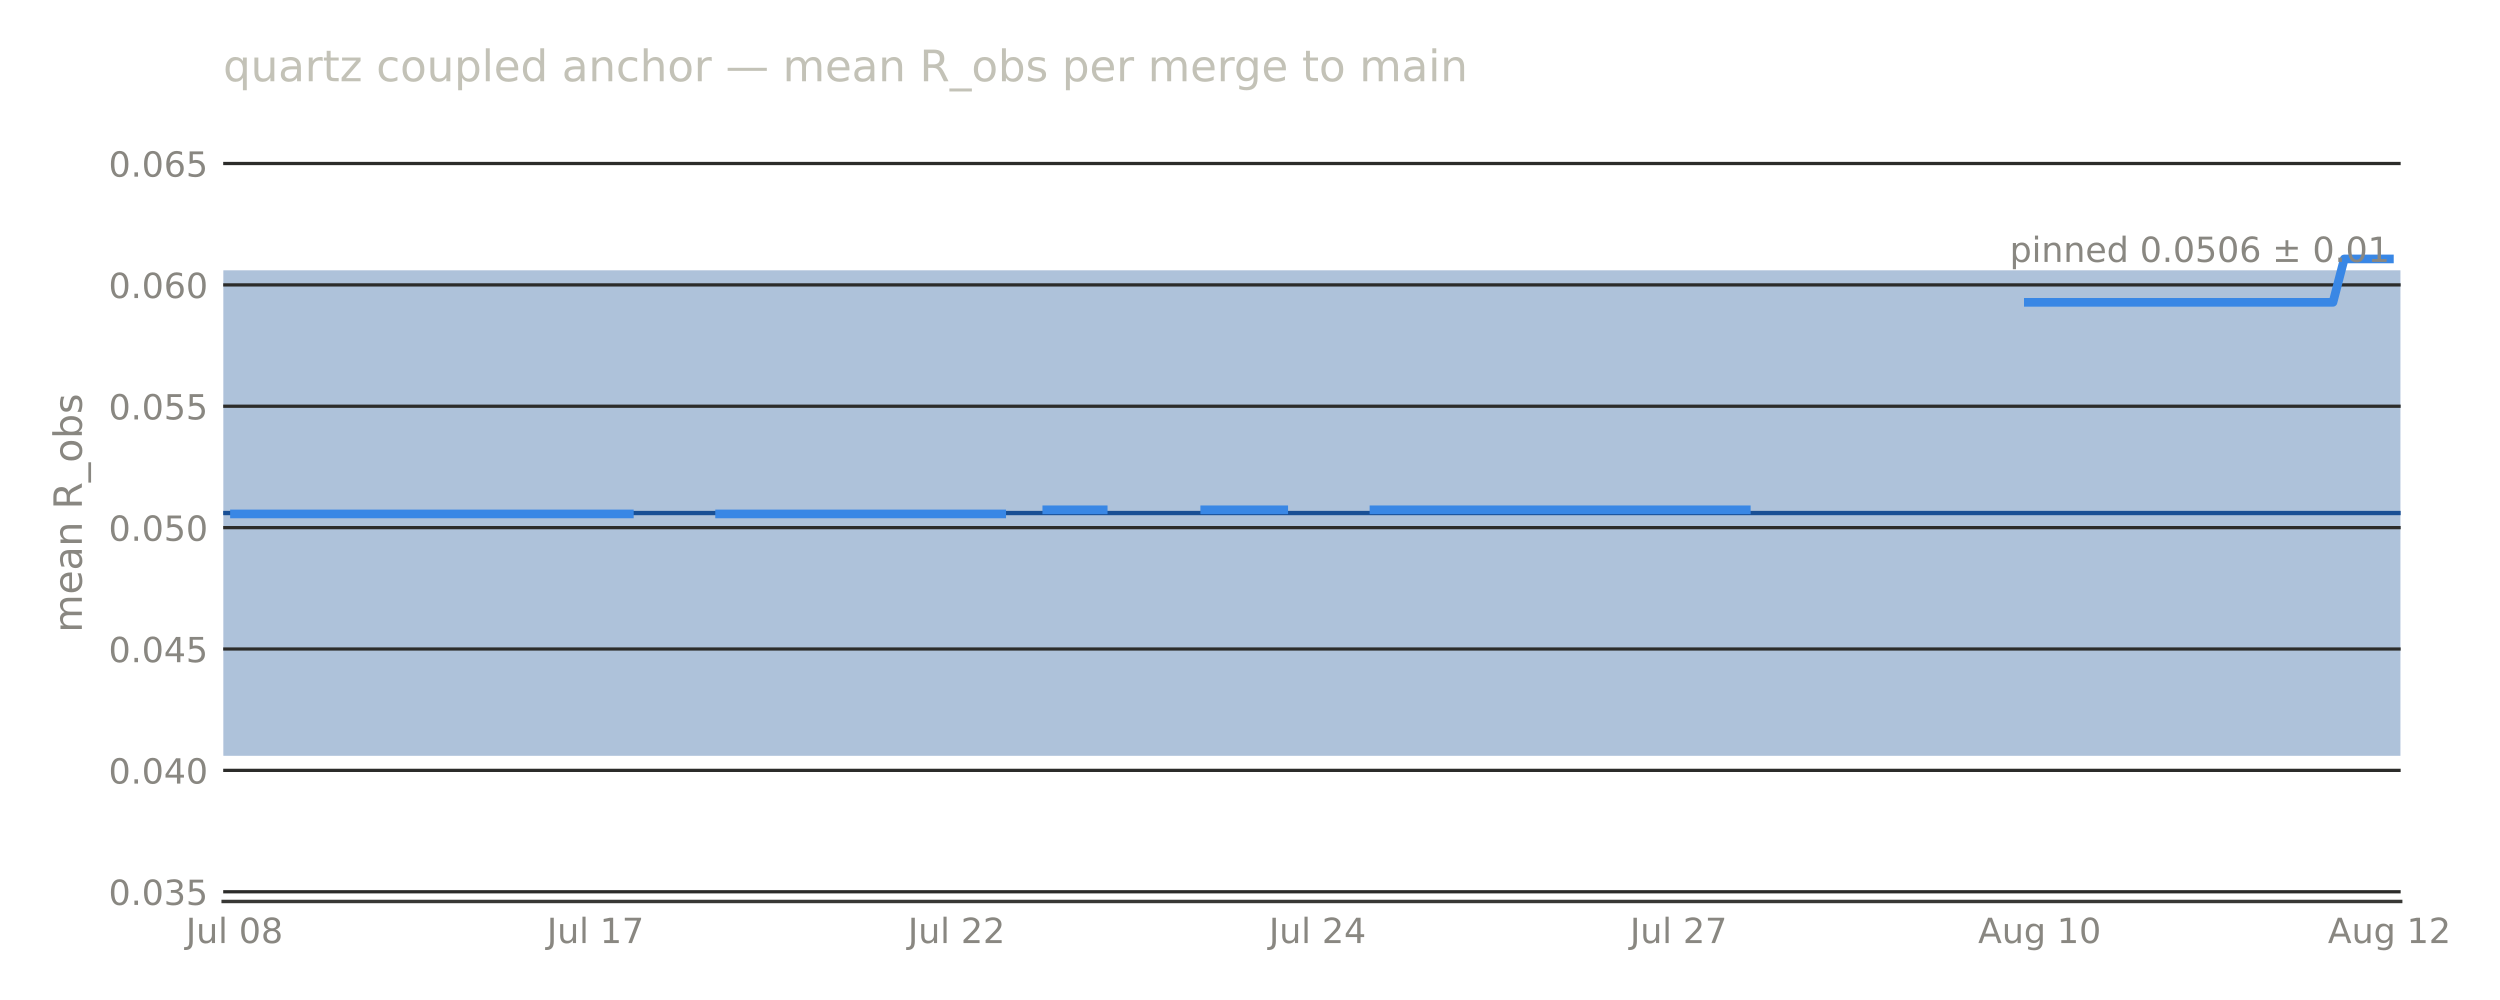
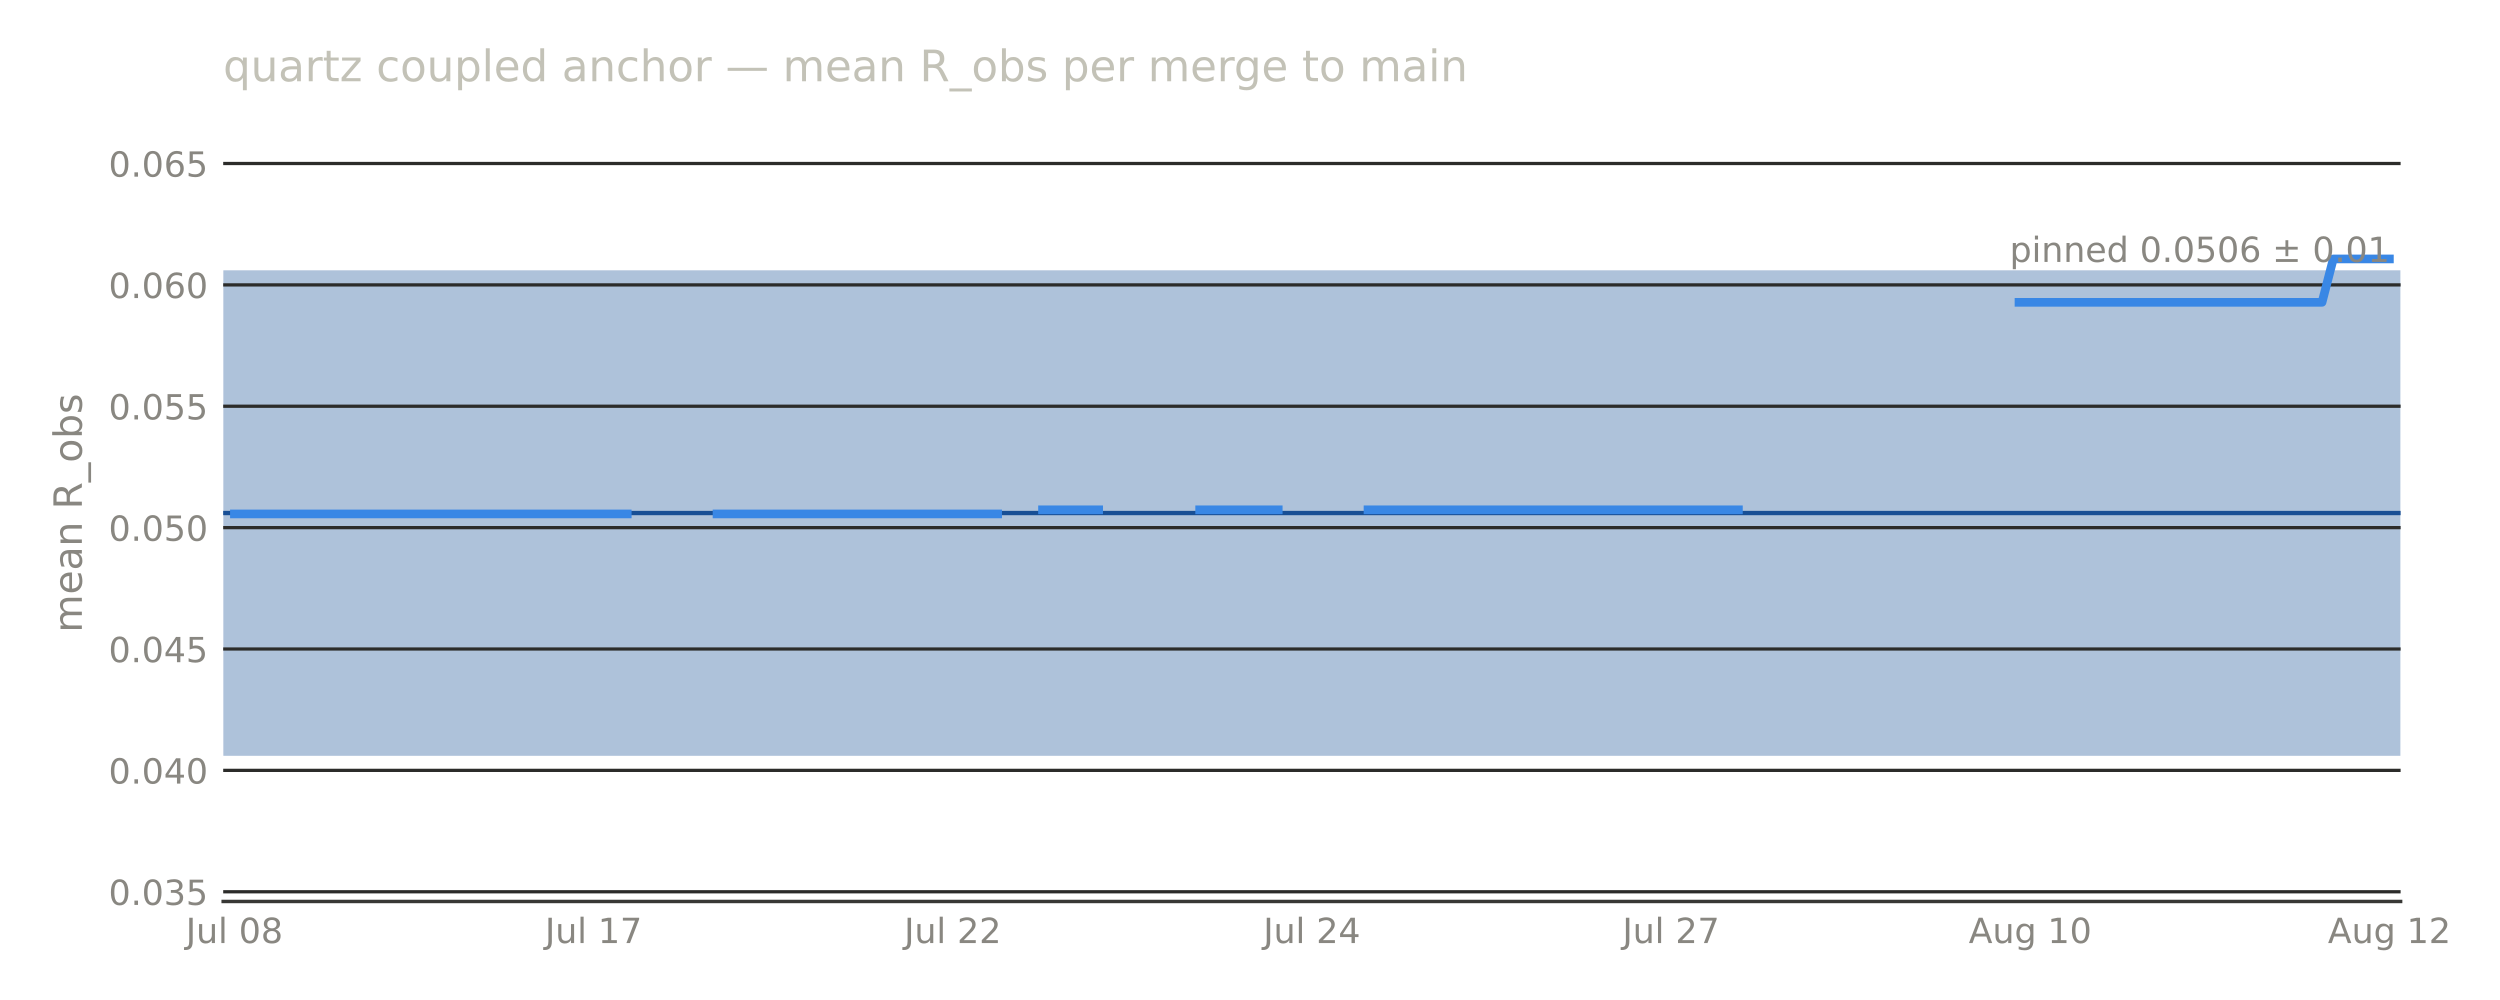
<svg xmlns="http://www.w3.org/2000/svg" width="576pt" height="230.4pt" viewBox="0 0 576 230.4" version="1.1">
  <defs>
    <style type="text/css">*{stroke-linejoin: round; stroke-linecap: butt}</style>
  </defs>
  <g id="figure_1">
    <g id="patch_1">
      <path d="M 0 230.4  L 576 230.4  L 576 0  L 0 0  L 0 230.4  z " style="fill: none; opacity: 0" />
    </g>
    <g id="axes_1">
      <g id="patch_2">
-         <path d="M 51.422 207.698  L 553.113 207.698  L 553.113 28.72  L 51.422 28.72  L 51.422 207.698  z " style="fill: none" />
+         <path d="M 51.422 207.698  L 553.101 207.698  L 553.101 28.72  L 51.422 28.72  L 51.422 207.698  z " style="fill: none" />
      </g>
      <g id="patch_3">
-         <path d="M 51.422 174.14  L 553.113 174.14  L 553.113 62.278  L 51.422 62.278  z " clip-path="url(#p194a5488fb)" style="fill: #184f95; opacity: 0.35" />
+         <path d="M 51.422 174.14  L 553.101 174.14  L 553.101 62.278  L 51.422 62.278  z " clip-path="url(#p3826eba83a)" style="fill: #184f95; opacity: 0.35" />
      </g>
      <g id="matplotlib.axis_1">
        <g id="xtick_1">
          <g id="line2d_1" />
          <g id="text_1">
-             <text style="font-size: 8px; font-family: 'DejaVu Sans', 'Bitstream Vera Sans', 'Computer Modern Sans Serif', 'Lucida Grande', 'Verdana', 'Geneva', 'Lucid', 'Arial', 'Helvetica', 'Avant Garde', sans-serif; text-anchor: middle; fill: #898781" x="54.022" y="217.277" transform="rotate(-0 54.02154 217.2769)">Jul 08</text>
+             <text style="font-size: 8px; font-family: 'DejaVu Sans', 'Bitstream Vera Sans', 'Computer Modern Sans Serif', 'Lucida Grande', 'Verdana', 'Geneva', 'Lucid', 'Arial', 'Helvetica', 'Avant Garde', sans-serif; text-anchor: middle; fill: #898781" x="54.008" y="217.277" transform="rotate(-0 54.00808 217.2769)">Jul 08</text>
          </g>
        </g>
        <g id="xtick_2">
          <g id="line2d_2" />
          <g id="text_2">
-             <text style="font-size: 8px; font-family: 'DejaVu Sans', 'Bitstream Vera Sans', 'Computer Modern Sans Serif', 'Lucida Grande', 'Verdana', 'Geneva', 'Lucid', 'Arial', 'Helvetica', 'Avant Garde', sans-serif; text-anchor: middle; fill: #898781" x="137.203" y="217.277" transform="rotate(-0 137.2034 217.2769)">Jul 17</text>
+             <text style="font-size: 8px; font-family: 'DejaVu Sans', 'Bitstream Vera Sans', 'Computer Modern Sans Serif', 'Lucida Grande', 'Verdana', 'Geneva', 'Lucid', 'Arial', 'Helvetica', 'Avant Garde', sans-serif; text-anchor: middle; fill: #898781" x="136.759" y="217.277" transform="rotate(-0 136.7592 217.2769)">Jul 17</text>
          </g>
        </g>
        <g id="xtick_3">
          <g id="line2d_3" />
          <g id="text_3">
-             <text style="font-size: 8px; font-family: 'DejaVu Sans', 'Bitstream Vera Sans', 'Computer Modern Sans Serif', 'Lucida Grande', 'Verdana', 'Geneva', 'Lucid', 'Arial', 'Helvetica', 'Avant Garde', sans-serif; text-anchor: middle; fill: #898781" x="220.385" y="217.277" transform="rotate(-0 220.3853 217.2769)">Jul 22</text>
+             <text style="font-size: 8px; font-family: 'DejaVu Sans', 'Bitstream Vera Sans', 'Computer Modern Sans Serif', 'Lucida Grande', 'Verdana', 'Geneva', 'Lucid', 'Arial', 'Helvetica', 'Avant Garde', sans-serif; text-anchor: middle; fill: #898781" x="219.51" y="217.277" transform="rotate(-0 219.5104 217.2769)">Jul 22</text>
          </g>
        </g>
        <g id="xtick_4">
          <g id="line2d_4" />
          <g id="text_4">
-             <text style="font-size: 8px; font-family: 'DejaVu Sans', 'Bitstream Vera Sans', 'Computer Modern Sans Serif', 'Lucida Grande', 'Verdana', 'Geneva', 'Lucid', 'Arial', 'Helvetica', 'Avant Garde', sans-serif; text-anchor: middle; fill: #898781" x="303.567" y="217.277" transform="rotate(-0 303.5672 217.2769)">Jul 24</text>
+             <text style="font-size: 8px; font-family: 'DejaVu Sans', 'Bitstream Vera Sans', 'Computer Modern Sans Serif', 'Lucida Grande', 'Verdana', 'Geneva', 'Lucid', 'Arial', 'Helvetica', 'Avant Garde', sans-serif; text-anchor: middle; fill: #898781" x="302.262" y="217.277" transform="rotate(-0 302.2616 217.2769)">Jul 24</text>
          </g>
        </g>
        <g id="xtick_5">
          <g id="line2d_5" />
          <g id="text_5">
-             <text style="font-size: 8px; font-family: 'DejaVu Sans', 'Bitstream Vera Sans', 'Computer Modern Sans Serif', 'Lucida Grande', 'Verdana', 'Geneva', 'Lucid', 'Arial', 'Helvetica', 'Avant Garde', sans-serif; text-anchor: middle; fill: #898781" x="386.749" y="217.277" transform="rotate(-0 386.7491 217.2769)">Jul 27</text>
+             <text style="font-size: 8px; font-family: 'DejaVu Sans', 'Bitstream Vera Sans', 'Computer Modern Sans Serif', 'Lucida Grande', 'Verdana', 'Geneva', 'Lucid', 'Arial', 'Helvetica', 'Avant Garde', sans-serif; text-anchor: middle; fill: #898781" x="385.013" y="217.277" transform="rotate(-0 385.0127 217.2769)">Jul 27</text>
          </g>
        </g>
        <g id="xtick_6">
          <g id="line2d_6" />
          <g id="text_6">
-             <text style="font-size: 8px; font-family: 'DejaVu Sans', 'Bitstream Vera Sans', 'Computer Modern Sans Serif', 'Lucida Grande', 'Verdana', 'Geneva', 'Lucid', 'Arial', 'Helvetica', 'Avant Garde', sans-serif; text-anchor: middle; fill: #898781" x="469.931" y="217.276" transform="rotate(-0 469.9311 217.2763)">Aug 10</text>
+             <text style="font-size: 8px; font-family: 'DejaVu Sans', 'Bitstream Vera Sans', 'Computer Modern Sans Serif', 'Lucida Grande', 'Verdana', 'Geneva', 'Lucid', 'Arial', 'Helvetica', 'Avant Garde', sans-serif; text-anchor: middle; fill: #898781" x="467.764" y="217.276" transform="rotate(-0 467.7639 217.2763)">Aug 10</text>
          </g>
        </g>
        <g id="xtick_7">
          <g id="line2d_7" />
          <g id="text_7">
-             <text style="font-size: 8px; font-family: 'DejaVu Sans', 'Bitstream Vera Sans', 'Computer Modern Sans Serif', 'Lucida Grande', 'Verdana', 'Geneva', 'Lucid', 'Arial', 'Helvetica', 'Avant Garde', sans-serif; text-anchor: middle; fill: #898781" x="550.514" y="217.276" transform="rotate(-0 550.5135 217.2763)">Aug 12</text>
+             <text style="font-size: 8px; font-family: 'DejaVu Sans', 'Bitstream Vera Sans', 'Computer Modern Sans Serif', 'Lucida Grande', 'Verdana', 'Geneva', 'Lucid', 'Arial', 'Helvetica', 'Avant Garde', sans-serif; text-anchor: middle; fill: #898781" x="550.515" y="217.276" transform="rotate(-0 550.5151 217.2763)">Aug 12</text>
          </g>
        </g>
      </g>
      <g id="matplotlib.axis_2">
        <g id="ytick_1">
          <g id="line2d_8">
-             <path d="M 51.422 205.461  L 553.113 205.461  " clip-path="url(#p194a5488fb)" style="fill: none; stroke: #2c2c2a; stroke-width: 0.75; stroke-linecap: square" />
+             <path d="M 51.422 205.461  L 553.101 205.461  " clip-path="url(#p3826eba83a)" style="fill: none; stroke: #2c2c2a; stroke-width: 0.75; stroke-linecap: square" />
          </g>
          <g id="line2d_9" />
          <g id="text_8">
            <text style="font-size: 8px; font-family: 'DejaVu Sans', 'Bitstream Vera Sans', 'Computer Modern Sans Serif', 'Lucida Grande', 'Verdana', 'Geneva', 'Lucid', 'Arial', 'Helvetica', 'Avant Garde', sans-serif; text-anchor: end; fill: #898781" x="47.922" y="208.5" transform="rotate(-0 47.92211 208.5)">0.035</text>
          </g>
        </g>
        <g id="ytick_2">
          <g id="line2d_10">
-             <path d="M 51.422 177.496  L 553.113 177.496  " clip-path="url(#p194a5488fb)" style="fill: none; stroke: #2c2c2a; stroke-width: 0.75; stroke-linecap: square" />
+             <path d="M 51.422 177.496  L 553.101 177.496  " clip-path="url(#p3826eba83a)" style="fill: none; stroke: #2c2c2a; stroke-width: 0.75; stroke-linecap: square" />
          </g>
          <g id="line2d_11" />
          <g id="text_9">
            <text style="font-size: 8px; font-family: 'DejaVu Sans', 'Bitstream Vera Sans', 'Computer Modern Sans Serif', 'Lucida Grande', 'Verdana', 'Geneva', 'Lucid', 'Arial', 'Helvetica', 'Avant Garde', sans-serif; text-anchor: end; fill: #898781" x="47.922" y="180.535" transform="rotate(-0 47.92211 180.5346)">0.040</text>
          </g>
        </g>
        <g id="ytick_3">
          <g id="line2d_12">
-             <path d="M 51.422 149.53  L 553.113 149.53  " clip-path="url(#p194a5488fb)" style="fill: none; stroke: #2c2c2a; stroke-width: 0.75; stroke-linecap: square" />
+             <path d="M 51.422 149.53  L 553.101 149.53  " clip-path="url(#p3826eba83a)" style="fill: none; stroke: #2c2c2a; stroke-width: 0.75; stroke-linecap: square" />
          </g>
          <g id="line2d_13" />
          <g id="text_10">
            <text style="font-size: 8px; font-family: 'DejaVu Sans', 'Bitstream Vera Sans', 'Computer Modern Sans Serif', 'Lucida Grande', 'Verdana', 'Geneva', 'Lucid', 'Arial', 'Helvetica', 'Avant Garde', sans-serif; text-anchor: end; fill: #898781" x="47.922" y="152.569" transform="rotate(-0 47.92211 152.5693)">0.045</text>
          </g>
        </g>
        <g id="ytick_4">
          <g id="line2d_14">
-             <path d="M 51.422 121.565  L 553.113 121.565  " clip-path="url(#p194a5488fb)" style="fill: none; stroke: #2c2c2a; stroke-width: 0.75; stroke-linecap: square" />
+             <path d="M 51.422 121.565  L 553.101 121.565  " clip-path="url(#p3826eba83a)" style="fill: none; stroke: #2c2c2a; stroke-width: 0.75; stroke-linecap: square" />
          </g>
          <g id="line2d_15" />
          <g id="text_11">
            <text style="font-size: 8px; font-family: 'DejaVu Sans', 'Bitstream Vera Sans', 'Computer Modern Sans Serif', 'Lucida Grande', 'Verdana', 'Geneva', 'Lucid', 'Arial', 'Helvetica', 'Avant Garde', sans-serif; text-anchor: end; fill: #898781" x="47.922" y="124.604" transform="rotate(-0 47.92211 124.604)">0.050</text>
          </g>
        </g>
        <g id="ytick_5">
          <g id="line2d_16">
-             <path d="M 51.422 93.6  L 553.113 93.6  " clip-path="url(#p194a5488fb)" style="fill: none; stroke: #2c2c2a; stroke-width: 0.75; stroke-linecap: square" />
+             <path d="M 51.422 93.6  L 553.101 93.6  " clip-path="url(#p3826eba83a)" style="fill: none; stroke: #2c2c2a; stroke-width: 0.75; stroke-linecap: square" />
          </g>
          <g id="line2d_17" />
          <g id="text_12">
            <text style="font-size: 8px; font-family: 'DejaVu Sans', 'Bitstream Vera Sans', 'Computer Modern Sans Serif', 'Lucida Grande', 'Verdana', 'Geneva', 'Lucid', 'Arial', 'Helvetica', 'Avant Garde', sans-serif; text-anchor: end; fill: #898781" x="47.922" y="96.639" transform="rotate(-0 47.92211 96.63863)">0.055</text>
          </g>
        </g>
        <g id="ytick_6">
          <g id="line2d_18">
-             <path d="M 51.422 65.634  L 553.113 65.634  " clip-path="url(#p194a5488fb)" style="fill: none; stroke: #2c2c2a; stroke-width: 0.75; stroke-linecap: square" />
+             <path d="M 51.422 65.634  L 553.101 65.634  " clip-path="url(#p3826eba83a)" style="fill: none; stroke: #2c2c2a; stroke-width: 0.75; stroke-linecap: square" />
          </g>
          <g id="line2d_19" />
          <g id="text_13">
            <text style="font-size: 8px; font-family: 'DejaVu Sans', 'Bitstream Vera Sans', 'Computer Modern Sans Serif', 'Lucida Grande', 'Verdana', 'Geneva', 'Lucid', 'Arial', 'Helvetica', 'Avant Garde', sans-serif; text-anchor: end; fill: #898781" x="47.922" y="68.673" transform="rotate(-0 47.92211 68.6733)">0.060</text>
          </g>
        </g>
        <g id="ytick_7">
          <g id="line2d_20">
-             <path d="M 51.422 37.669  L 553.113 37.669  " clip-path="url(#p194a5488fb)" style="fill: none; stroke: #2c2c2a; stroke-width: 0.75; stroke-linecap: square" />
+             <path d="M 51.422 37.669  L 553.101 37.669  " clip-path="url(#p3826eba83a)" style="fill: none; stroke: #2c2c2a; stroke-width: 0.75; stroke-linecap: square" />
          </g>
          <g id="line2d_21" />
          <g id="text_14">
            <text style="font-size: 8px; font-family: 'DejaVu Sans', 'Bitstream Vera Sans', 'Computer Modern Sans Serif', 'Lucida Grande', 'Verdana', 'Geneva', 'Lucid', 'Arial', 'Helvetica', 'Avant Garde', sans-serif; text-anchor: end; fill: #898781" x="47.922" y="40.708" transform="rotate(-0 47.92211 40.70797)">0.065</text>
          </g>
        </g>
        <g id="text_15">
          <text style="font-size: 9px; font-family: 'DejaVu Sans', 'Bitstream Vera Sans', 'Computer Modern Sans Serif', 'Lucida Grande', 'Verdana', 'Geneva', 'Lucid', 'Arial', 'Helvetica', 'Avant Garde', sans-serif; text-anchor: middle; fill: #898781" x="18.858" y="118.209" transform="rotate(-90 18.8575 118.2091)">mean R_obs</text>
        </g>
      </g>
      <g id="line2d_22">
-         <path d="M 51.422 118.209  L 553.113 118.209  " clip-path="url(#p194a5488fb)" style="fill: none; stroke: #184f95; stroke-linecap: square" />
+         <path d="M 51.422 118.209  L 553.101 118.209  " clip-path="url(#p3826eba83a)" style="fill: none; stroke: #184f95; stroke-linecap: square" />
      </g>
      <g id="patch_4">
-         <path d="M 51.422 207.698  L 553.113 207.698  " style="fill: none; stroke: #383835; stroke-width: 0.8; stroke-linejoin: miter; stroke-linecap: square" />
+         <path d="M 51.422 207.698  L 553.101 207.698  " style="fill: none; stroke: #383835; stroke-width: 0.8; stroke-linejoin: miter; stroke-linecap: square" />
      </g>
      <g id="line2d_23">
-         <path d="M 54.022 118.409  L 145.002 118.409  M 165.797 118.409  L 230.783 118.409  M 241.181 117.455  L 254.178 117.455  M 277.573 117.455  L 295.769 117.455  M 316.564 117.455  L 402.346 117.455  M 467.332 69.652  L 537.516 69.652  L 540.116 59.661  L 550.514 59.66  L 550.514 59.66  " clip-path="url(#p194a5488fb)" style="fill: none; stroke: #3987e5; stroke-width: 2; stroke-linecap: square" />
+         <path d="M 54.008 118.409  L 144.517 118.409  M 165.205 118.409  L 229.854 118.409  M 240.198 117.455  L 253.128 117.455  M 276.402 117.455  L 294.504 117.455  M 315.191 117.455  L 400.529 117.455  M 465.178 69.652  L 534.999 69.652  L 537.585 59.661  L 550.515 59.66  L 550.515 59.66  " clip-path="url(#p3826eba83a)" style="fill: none; stroke: #3987e5; stroke-width: 2; stroke-linecap: square" />
      </g>
      <g id="text_16">
-         <text style="font-size: 8px; font-family: 'DejaVu Sans', 'Bitstream Vera Sans', 'Computer Modern Sans Serif', 'Lucida Grande', 'Verdana', 'Geneva', 'Lucid', 'Arial', 'Helvetica', 'Avant Garde', sans-serif; text-anchor: end; fill: #898781" x="550.604" y="60.357" transform="rotate(-0 550.6045 60.35652)">pinned 0.0506 ± 0.01</text>
+         <text style="font-size: 8px; font-family: 'DejaVu Sans', 'Bitstream Vera Sans', 'Computer Modern Sans Serif', 'Lucida Grande', 'Verdana', 'Geneva', 'Lucid', 'Arial', 'Helvetica', 'Avant Garde', sans-serif; text-anchor: end; fill: #898781" x="550.593" y="60.357" transform="rotate(-0 550.5926 60.35652)">pinned 0.0506 ± 0.01</text>
      </g>
      <g id="text_17">
        <text style="font-size: 10px; font-family: 'DejaVu Sans', 'Bitstream Vera Sans', 'Computer Modern Sans Serif', 'Lucida Grande', 'Verdana', 'Geneva', 'Lucid', 'Arial', 'Helvetica', 'Avant Garde', sans-serif; text-anchor: start; fill: #c3c2b7" x="51.422" y="18.72" transform="rotate(-0 51.42211 18.72)">quartz coupled anchor — mean R_obs per merge to main</text>
      </g>
    </g>
  </g>
  <defs>
-     <clipPath id="p194a5488fb">
-       <rect x="51.422" y="28.72" width="501.691" height="178.978" />
+     <clipPath id="p3826eba83a">
+       <rect x="51.422" y="28.72" width="501.679" height="178.978" />
    </clipPath>
  </defs>
</svg>
